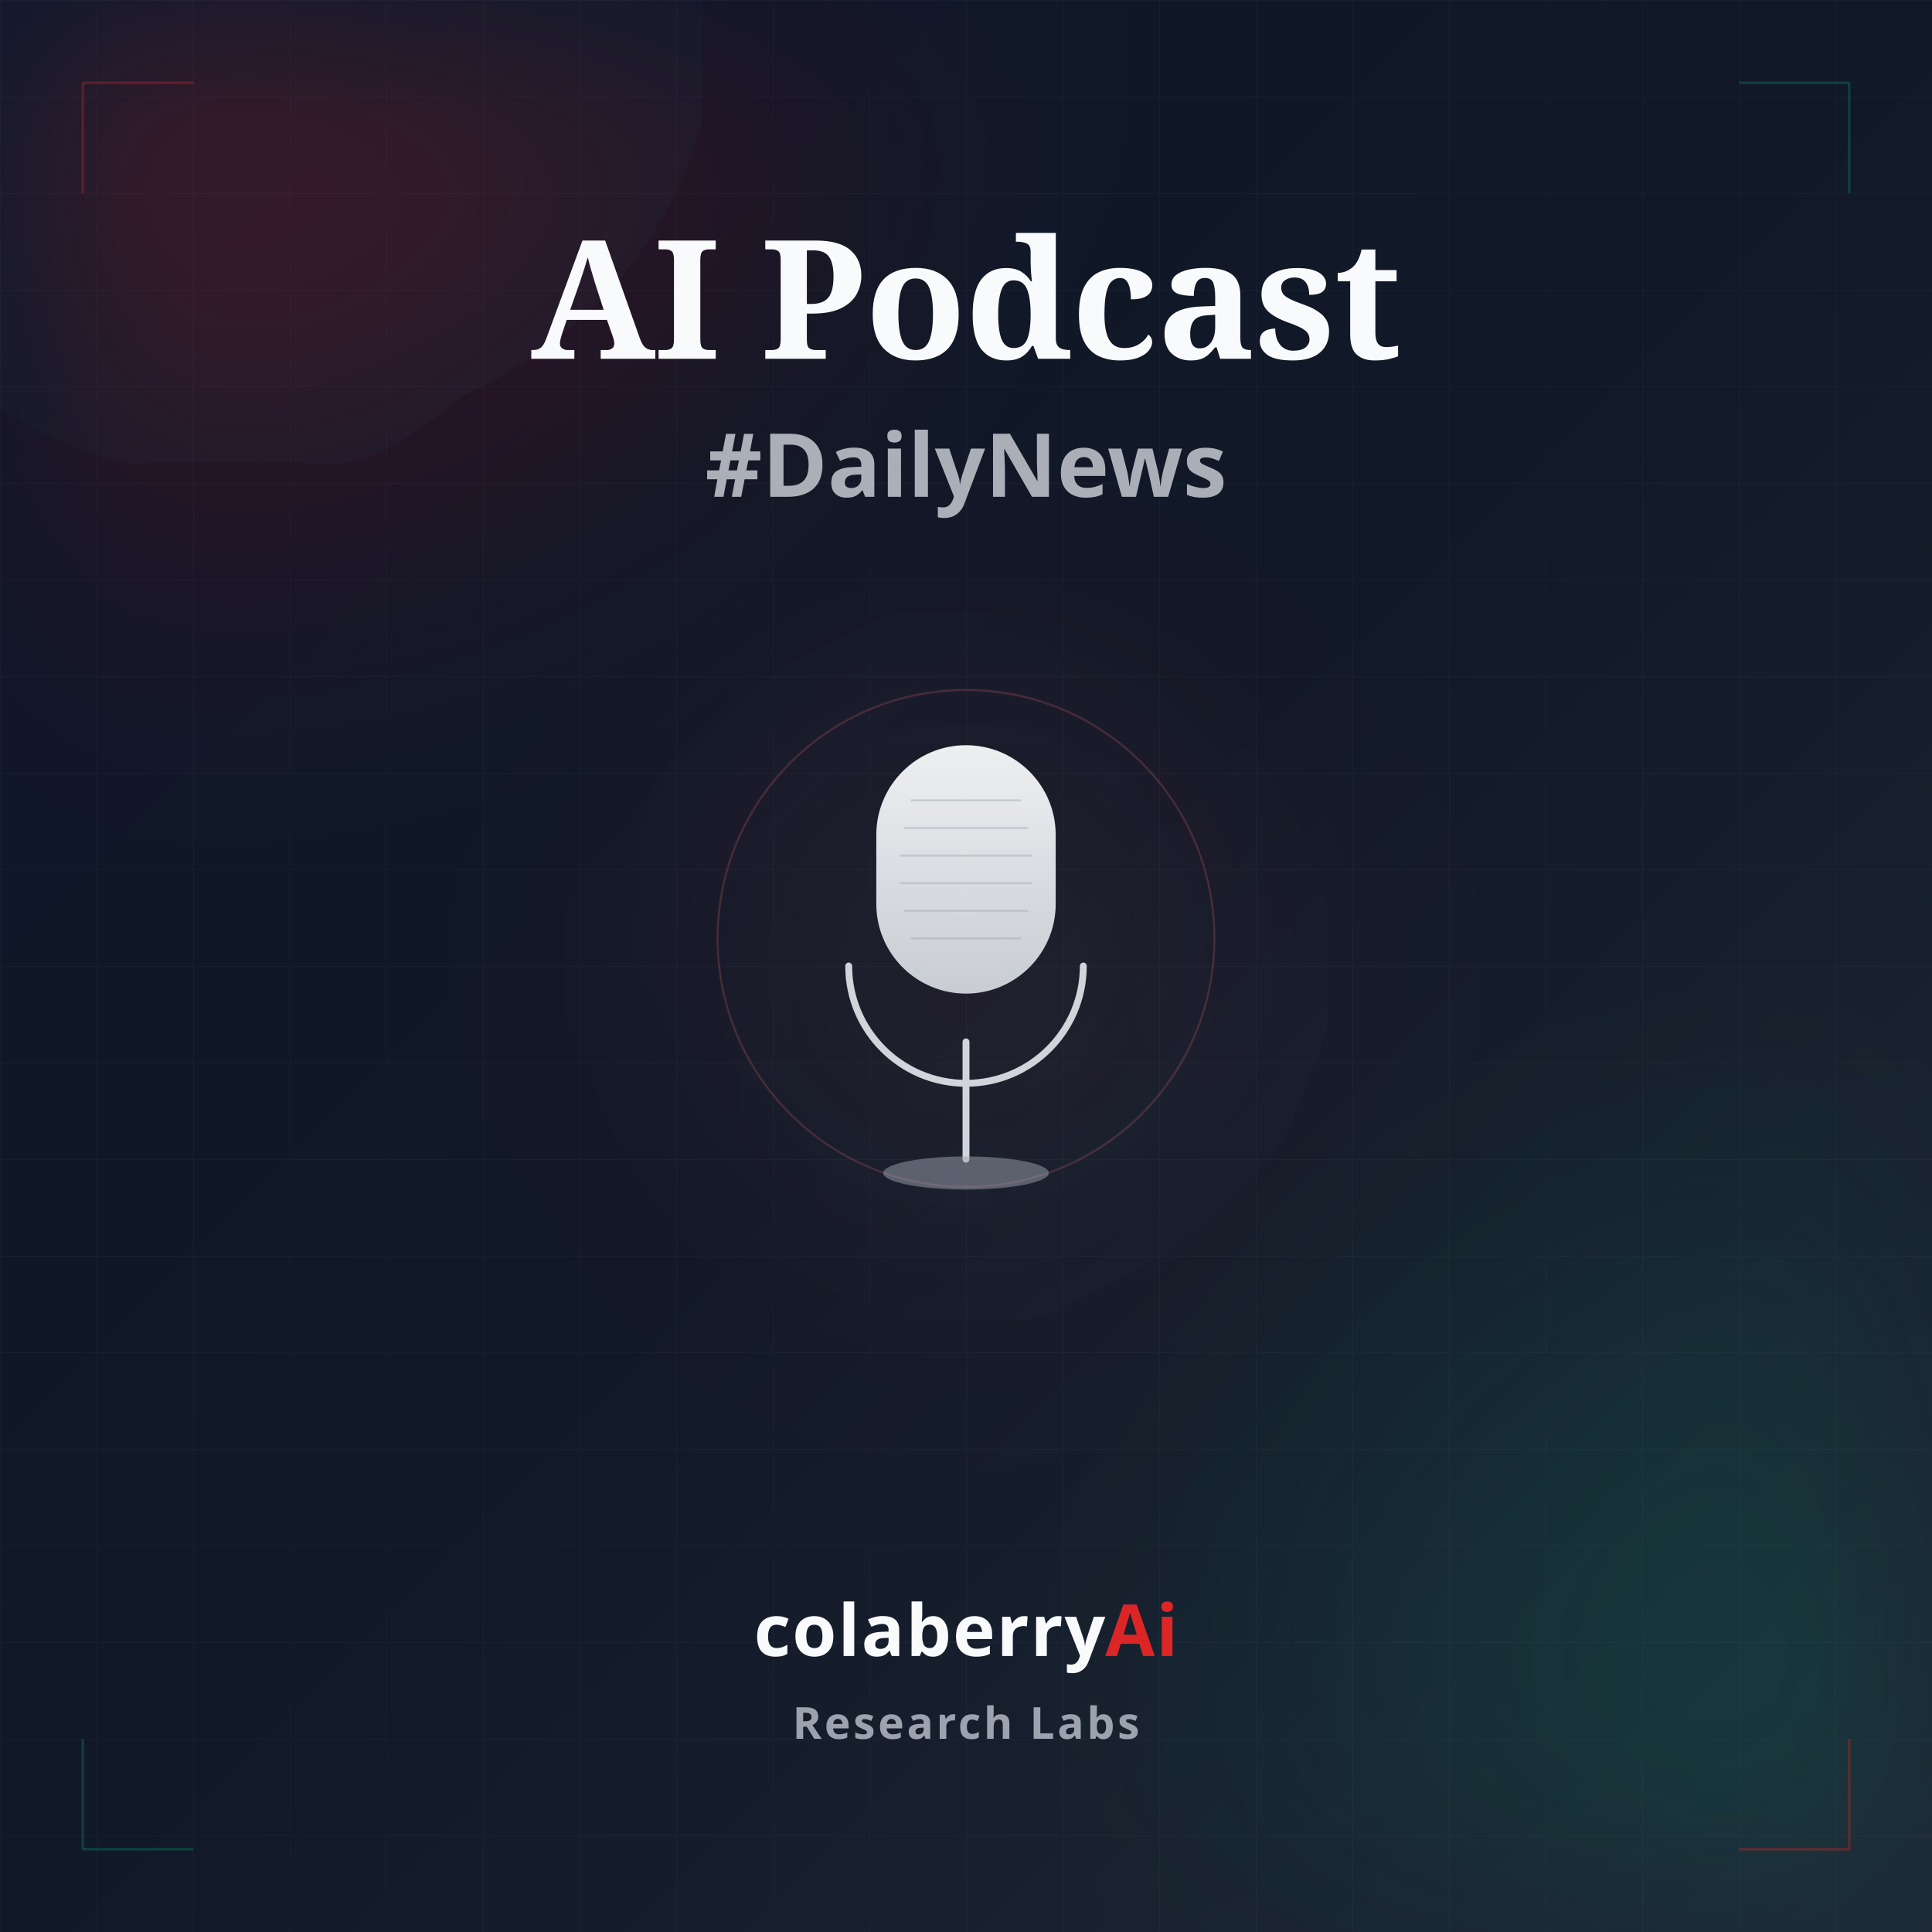
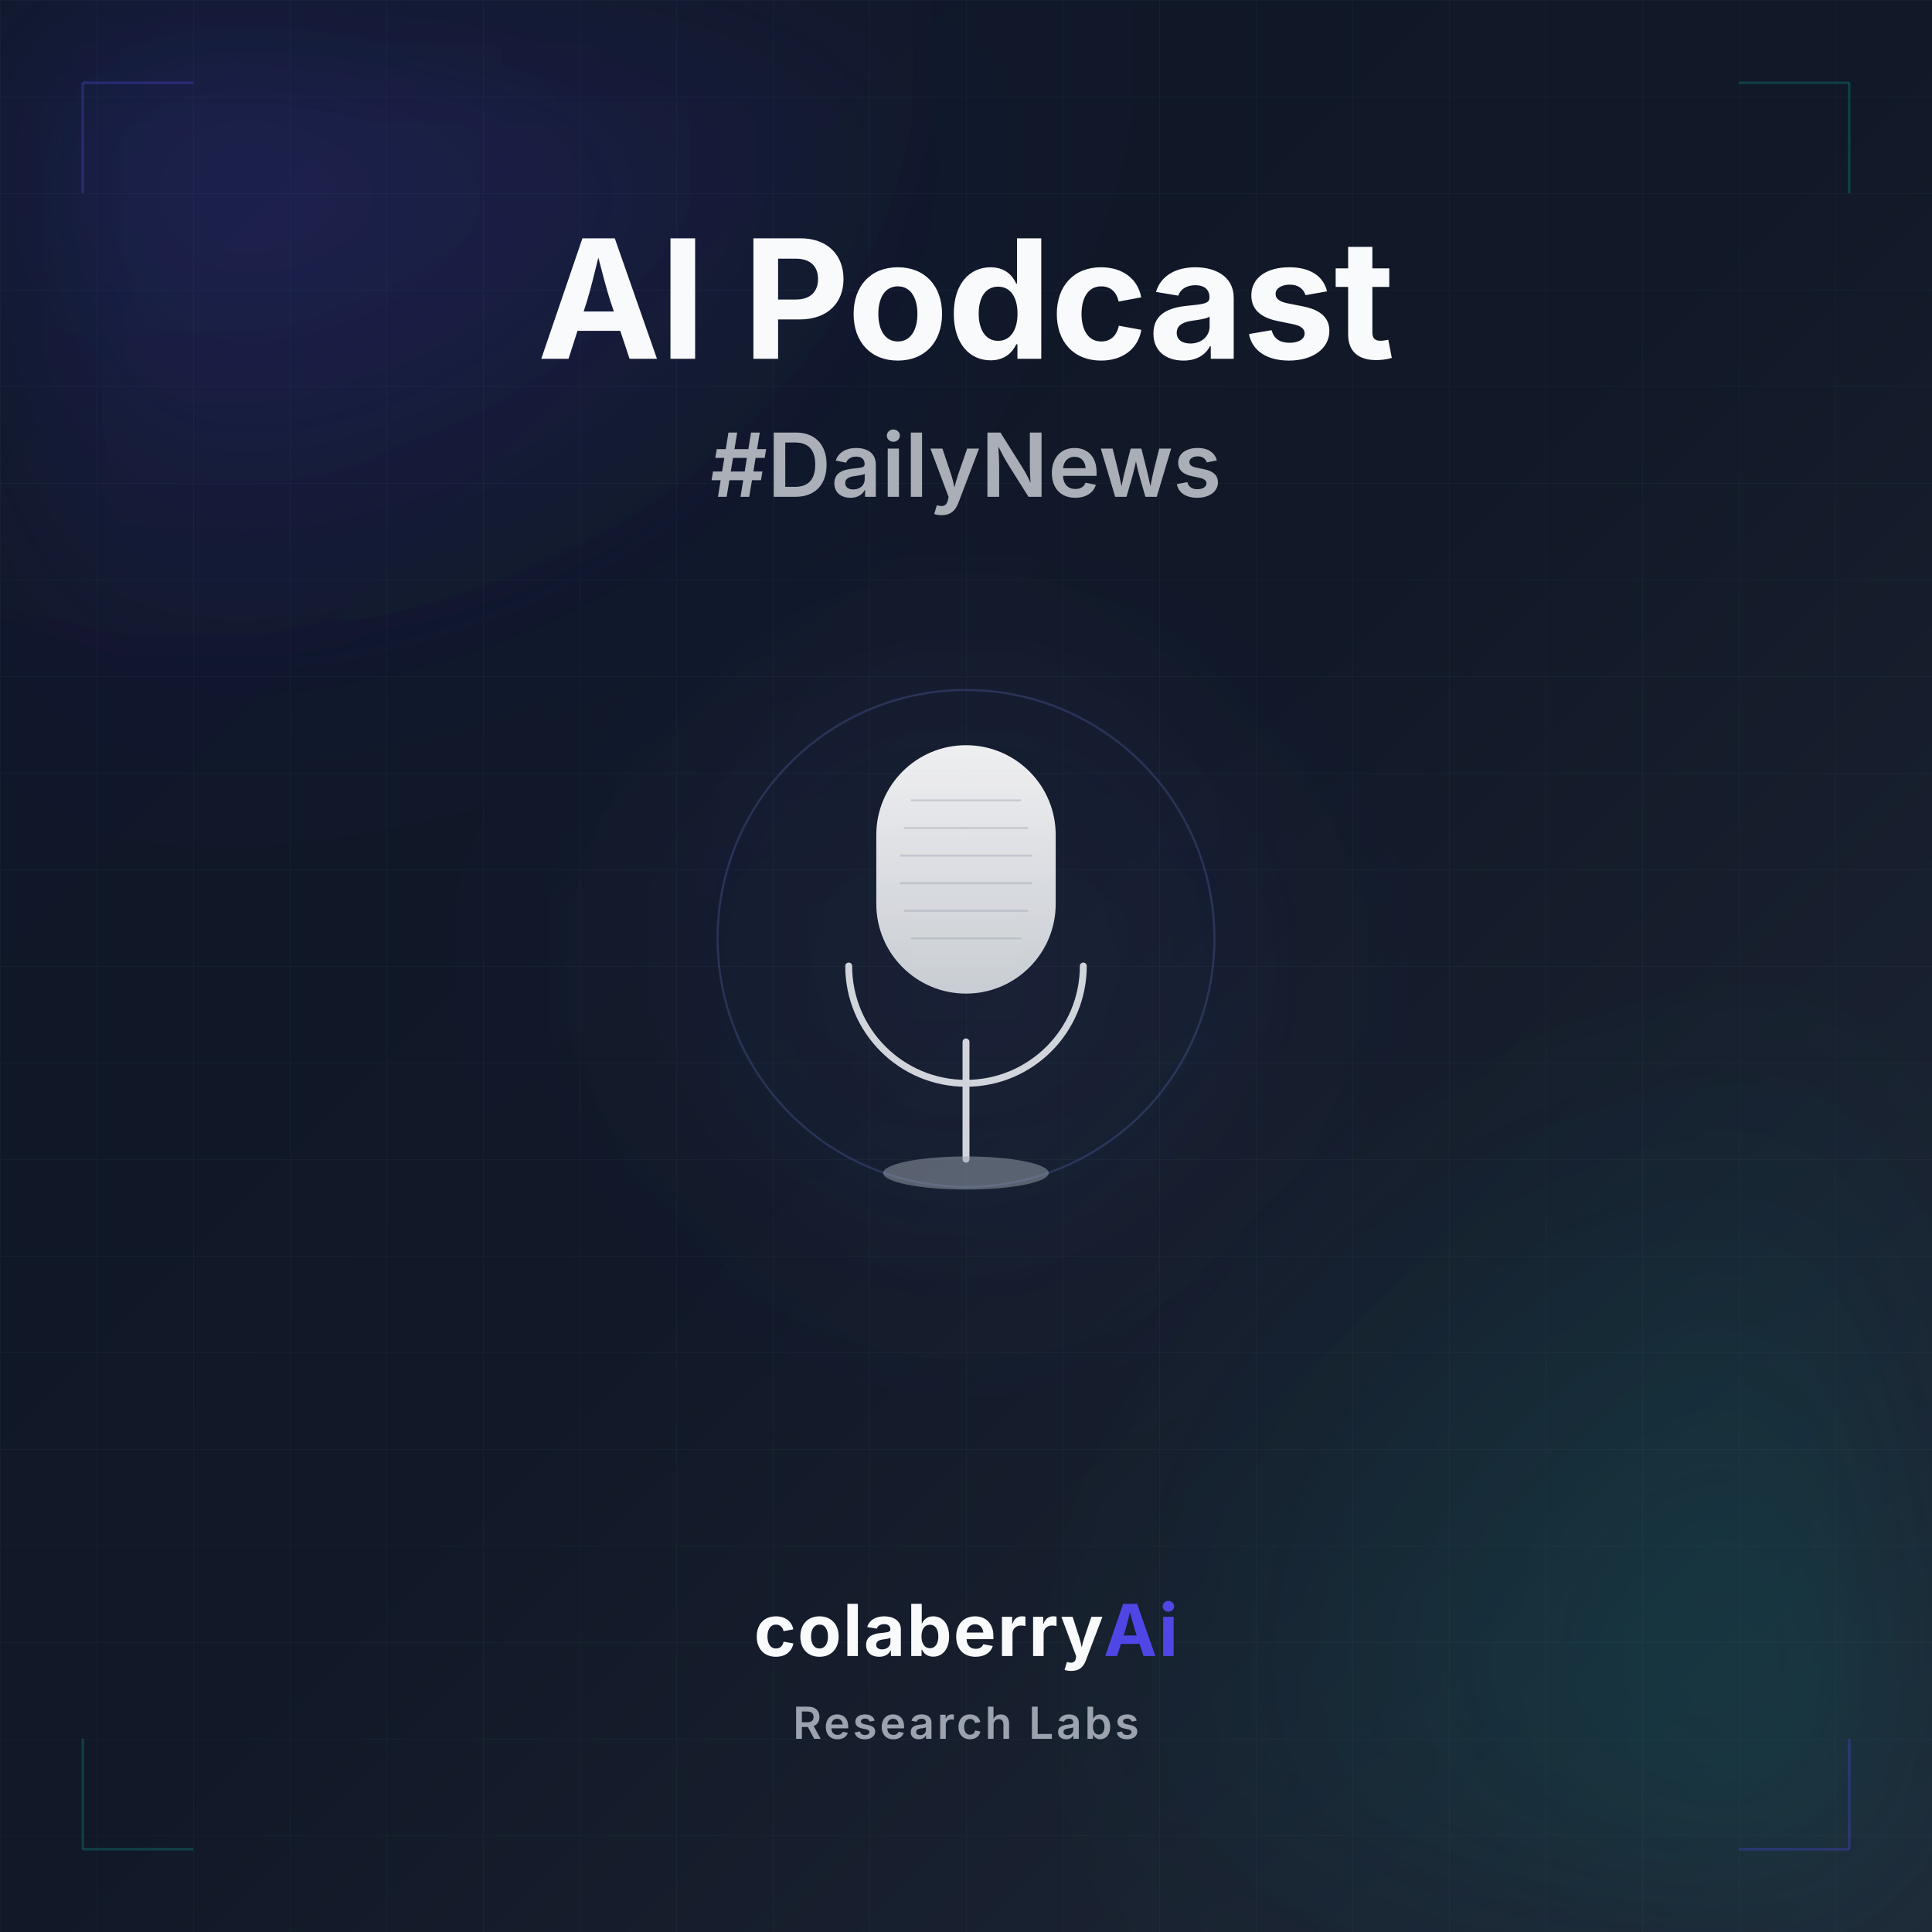
<svg xmlns="http://www.w3.org/2000/svg" width="1400" height="1400" viewBox="0 0 1400 1400" role="img" aria-label="Colaberry AI Podcast brand artwork">
  <defs>
    <linearGradient id="bg" x1="0" y1="0" x2="1" y2="1">
      <stop offset="0" stop-color="#0F172A" />
      <stop offset="0.5" stop-color="#111827" />
      <stop offset="1" stop-color="#1F2937" />
    </linearGradient>
    <radialGradient id="orb-coral" cx="28%" cy="22%" r="50%">
-       <stop offset="0" stop-color="#DC2626" stop-opacity="0.28" />
-       <stop offset="1" stop-color="#DC2626" stop-opacity="0" />
+       <stop offset="0" stop-color="#4F46E5" stop-opacity="0.28" />
+       <stop offset="1" stop-color="#4F46E5" stop-opacity="0" />
    </radialGradient>
    <radialGradient id="orb-emerald" cx="75%" cy="72%" r="48%">
-       <stop offset="0" stop-color="#059669" stop-opacity="0.22" />
-       <stop offset="1" stop-color="#059669" stop-opacity="0" />
+       <stop offset="0" stop-color="#0D9488" stop-opacity="0.22" />
+       <stop offset="1" stop-color="#0D9488" stop-opacity="0" />
    </radialGradient>
    <radialGradient id="orb-center" cx="50%" cy="50%" r="36%">
-       <stop offset="0" stop-color="#F87171" stop-opacity="0.10" />
-       <stop offset="1" stop-color="#F87171" stop-opacity="0" />
+       <stop offset="0" stop-color="#818CF8" stop-opacity="0.10" />
+       <stop offset="1" stop-color="#818CF8" stop-opacity="0" />
    </radialGradient>
    <linearGradient id="mic-body" x1="0" y1="0" x2="0" y2="1">
      <stop offset="0" stop-color="#F9FAFB" />
      <stop offset="1" stop-color="#D1D5DB" />
    </linearGradient>
    <linearGradient id="mic-glow" x1="0" y1="0" x2="0" y2="1">
-       <stop offset="0" stop-color="#F87171" stop-opacity="0.5" />
-       <stop offset="0.5" stop-color="#DC2626" stop-opacity="0.3" />
-       <stop offset="1" stop-color="#059669" stop-opacity="0.4" />
+       <stop offset="0" stop-color="#818CF8" stop-opacity="0.5" />
+       <stop offset="0.5" stop-color="#4F46E5" stop-opacity="0.3" />
+       <stop offset="1" stop-color="#0D9488" stop-opacity="0.4" />
    </linearGradient>
    <linearGradient id="wave-grad" x1="0" y1="0" x2="1" y2="0">
-       <stop offset="0" stop-color="#F87171" stop-opacity="0.7" />
-       <stop offset="0.5" stop-color="#DC2626" stop-opacity="0.85" />
-       <stop offset="1" stop-color="#10B981" stop-opacity="0.7" />
+       <stop offset="0" stop-color="#818CF8" stop-opacity="0.7" />
+       <stop offset="0.5" stop-color="#4F46E5" stop-opacity="0.85" />
+       <stop offset="1" stop-color="#2DD4BF" stop-opacity="0.7" />
    </linearGradient>
    <pattern id="grid" width="70" height="70" patternUnits="userSpaceOnUse">
      <path d="M70 0H0V70" stroke="#94A3B8" stroke-opacity="0.06" stroke-width="1" fill="none" />
    </pattern>
    <filter id="blur-lg" x="-50%" y="-50%" width="200%" height="200%">
      <feGaussianBlur stdDeviation="90" />
    </filter>
    <filter id="blur-sm" x="-40%" y="-40%" width="180%" height="180%">
      <feGaussianBlur stdDeviation="40" />
    </filter>
    <filter id="glow" x="-30%" y="-30%" width="160%" height="160%">
      <feGaussianBlur stdDeviation="12" result="blur" />
      <feMerge>
        <feMergeNode in="blur" />
        <feMergeNode in="SourceGraphic" />
      </feMerge>
    </filter>
  </defs>
  <rect width="100%" height="100%" fill="url(#bg)" />
  <rect width="100%" height="100%" fill="url(#grid)" />
  <ellipse cx="400" cy="300" rx="600" ry="500" fill="url(#orb-coral)" filter="url(#blur-lg)" />
  <ellipse cx="1050" cy="1000" rx="550" ry="480" fill="url(#orb-emerald)" filter="url(#blur-lg)" />
  <ellipse cx="700" cy="700" rx="400" ry="400" fill="url(#orb-center)" filter="url(#blur-lg)" />
  <g stroke="url(#wave-grad)" stroke-width="5" stroke-linecap="round" fill="none" opacity="0.6">
    <line x1="200" y1="620" x2="200" y2="780" />
    <line x1="240" y1="580" x2="240" y2="820" />
    <line x1="280" y1="540" x2="280" y2="860" />
    <line x1="320" y1="600" x2="320" y2="800" />
    <line x1="360" y1="650" x2="360" y2="750" />
    <line x1="400" y1="570" x2="400" y2="830" />
    <line x1="440" y1="610" x2="440" y2="790" />
  </g>
  <g stroke="url(#wave-grad)" stroke-width="5" stroke-linecap="round" fill="none" opacity="0.6">
    <line x1="960" y1="610" x2="960" y2="790" />
    <line x1="1000" y1="570" x2="1000" y2="830" />
    <line x1="1040" y1="540" x2="1040" y2="860" />
    <line x1="1080" y1="580" x2="1080" y2="820" />
    <line x1="1120" y1="620" x2="1120" y2="780" />
    <line x1="1160" y1="550" x2="1160" y2="850" />
    <line x1="1200" y1="600" x2="1200" y2="800" />
  </g>
  <circle cx="700" cy="680" r="180" fill="none" stroke="url(#mic-glow)" stroke-width="3" opacity="0.5" filter="url(#blur-sm)" />
-   <circle cx="700" cy="680" r="180" fill="none" stroke="#F87171" stroke-width="1.5" stroke-opacity="0.2" />
+   <circle cx="700" cy="680" r="180" fill="none" stroke="#818CF8" stroke-width="1.5" stroke-opacity="0.2" />
  <g transform="translate(700,680)">
    <rect x="-65" y="-140" width="130" height="180" rx="65" fill="url(#mic-body)" opacity="0.95" />
    <g stroke="#9CA3AF" stroke-width="1.5" stroke-opacity="0.4">
      <line x1="-40" y1="-100" x2="40" y2="-100" />
      <line x1="-45" y1="-80" x2="45" y2="-80" />
      <line x1="-48" y1="-60" x2="48" y2="-60" />
      <line x1="-48" y1="-40" x2="48" y2="-40" />
      <line x1="-45" y1="-20" x2="45" y2="-20" />
      <line x1="-40" y1="0" x2="40" y2="0" />
    </g>
    <path d="M-85 20 A85 85 0 0 0 85 20" fill="none" stroke="#D1D5DB" stroke-width="5" stroke-linecap="round" />
    <line x1="0" y1="75" x2="0" y2="160" stroke="#D1D5DB" stroke-width="5" stroke-linecap="round" />
    <ellipse cx="0" cy="170" rx="60" ry="12" fill="#9CA3AF" opacity="0.5" />
  </g>
-   <text x="700" y="260" text-anchor="middle" font-family="'PT Serif', Georgia, serif" font-size="120" font-weight="700" fill="#F9FAFB" letter-spacing="-1">AI Podcast</text>
-   <text x="700" y="360" text-anchor="middle" font-family="'Source Sans 3', 'Source Sans Pro', sans-serif" font-size="64" font-weight="600" fill="#D1D5DB" opacity="0.8">#DailyNews</text>
-   <text x="700" y="1200" text-anchor="middle" font-family="'Source Sans 3', 'Source Sans Pro', sans-serif" font-size="52" font-weight="700" fill="#F9FAFB" letter-spacing="1">colaberry<tspan fill="#DC2626">Ai</tspan>
+   <text x="700" y="260" text-anchor="middle" font-family="'Inter', system-ui, sans-serif" font-size="120" font-weight="700" fill="#F9FAFB" letter-spacing="-1">AI Podcast</text>
+   <text x="700" y="360" text-anchor="middle" font-family="'Inter', system-ui, sans-serif" font-size="64" font-weight="600" fill="#D1D5DB" opacity="0.8">#DailyNews</text>
+   <text x="700" y="1200" text-anchor="middle" font-family="'Inter', system-ui, sans-serif" font-size="52" font-weight="700" fill="#F9FAFB" letter-spacing="1">colaberry<tspan fill="#4F46E5">Ai</tspan>
  </text>
-   <text x="700" y="1260" text-anchor="middle" font-family="'Source Sans 3', 'Source Sans Pro', sans-serif" font-size="32" font-weight="600" fill="#9CA3AF" letter-spacing="2">Research Labs</text>
-   <line x1="60" y1="60" x2="60" y2="140" stroke="#DC2626" stroke-width="2" stroke-opacity="0.3" />
-   <line x1="60" y1="60" x2="140" y2="60" stroke="#DC2626" stroke-width="2" stroke-opacity="0.3" />
-   <line x1="1340" y1="60" x2="1340" y2="140" stroke="#059669" stroke-width="2" stroke-opacity="0.3" />
-   <line x1="1340" y1="60" x2="1260" y2="60" stroke="#059669" stroke-width="2" stroke-opacity="0.3" />
-   <line x1="60" y1="1340" x2="60" y2="1260" stroke="#059669" stroke-width="2" stroke-opacity="0.3" />
-   <line x1="60" y1="1340" x2="140" y2="1340" stroke="#059669" stroke-width="2" stroke-opacity="0.3" />
-   <line x1="1340" y1="1340" x2="1340" y2="1260" stroke="#DC2626" stroke-width="2" stroke-opacity="0.3" />
-   <line x1="1340" y1="1340" x2="1260" y2="1340" stroke="#DC2626" stroke-width="2" stroke-opacity="0.3" />
+   <text x="700" y="1260" text-anchor="middle" font-family="'Inter', system-ui, sans-serif" font-size="32" font-weight="600" fill="#9CA3AF" letter-spacing="2">Research Labs</text>
+   <line x1="60" y1="60" x2="60" y2="140" stroke="#4F46E5" stroke-width="2" stroke-opacity="0.3" />
+   <line x1="60" y1="60" x2="140" y2="60" stroke="#4F46E5" stroke-width="2" stroke-opacity="0.3" />
+   <line x1="1340" y1="60" x2="1340" y2="140" stroke="#0D9488" stroke-width="2" stroke-opacity="0.3" />
+   <line x1="1340" y1="60" x2="1260" y2="60" stroke="#0D9488" stroke-width="2" stroke-opacity="0.3" />
+   <line x1="60" y1="1340" x2="60" y2="1260" stroke="#0D9488" stroke-width="2" stroke-opacity="0.3" />
+   <line x1="60" y1="1340" x2="140" y2="1340" stroke="#0D9488" stroke-width="2" stroke-opacity="0.3" />
+   <line x1="1340" y1="1340" x2="1340" y2="1260" stroke="#4F46E5" stroke-width="2" stroke-opacity="0.3" />
+   <line x1="1340" y1="1340" x2="1260" y2="1340" stroke="#4F46E5" stroke-width="2" stroke-opacity="0.3" />
</svg>
